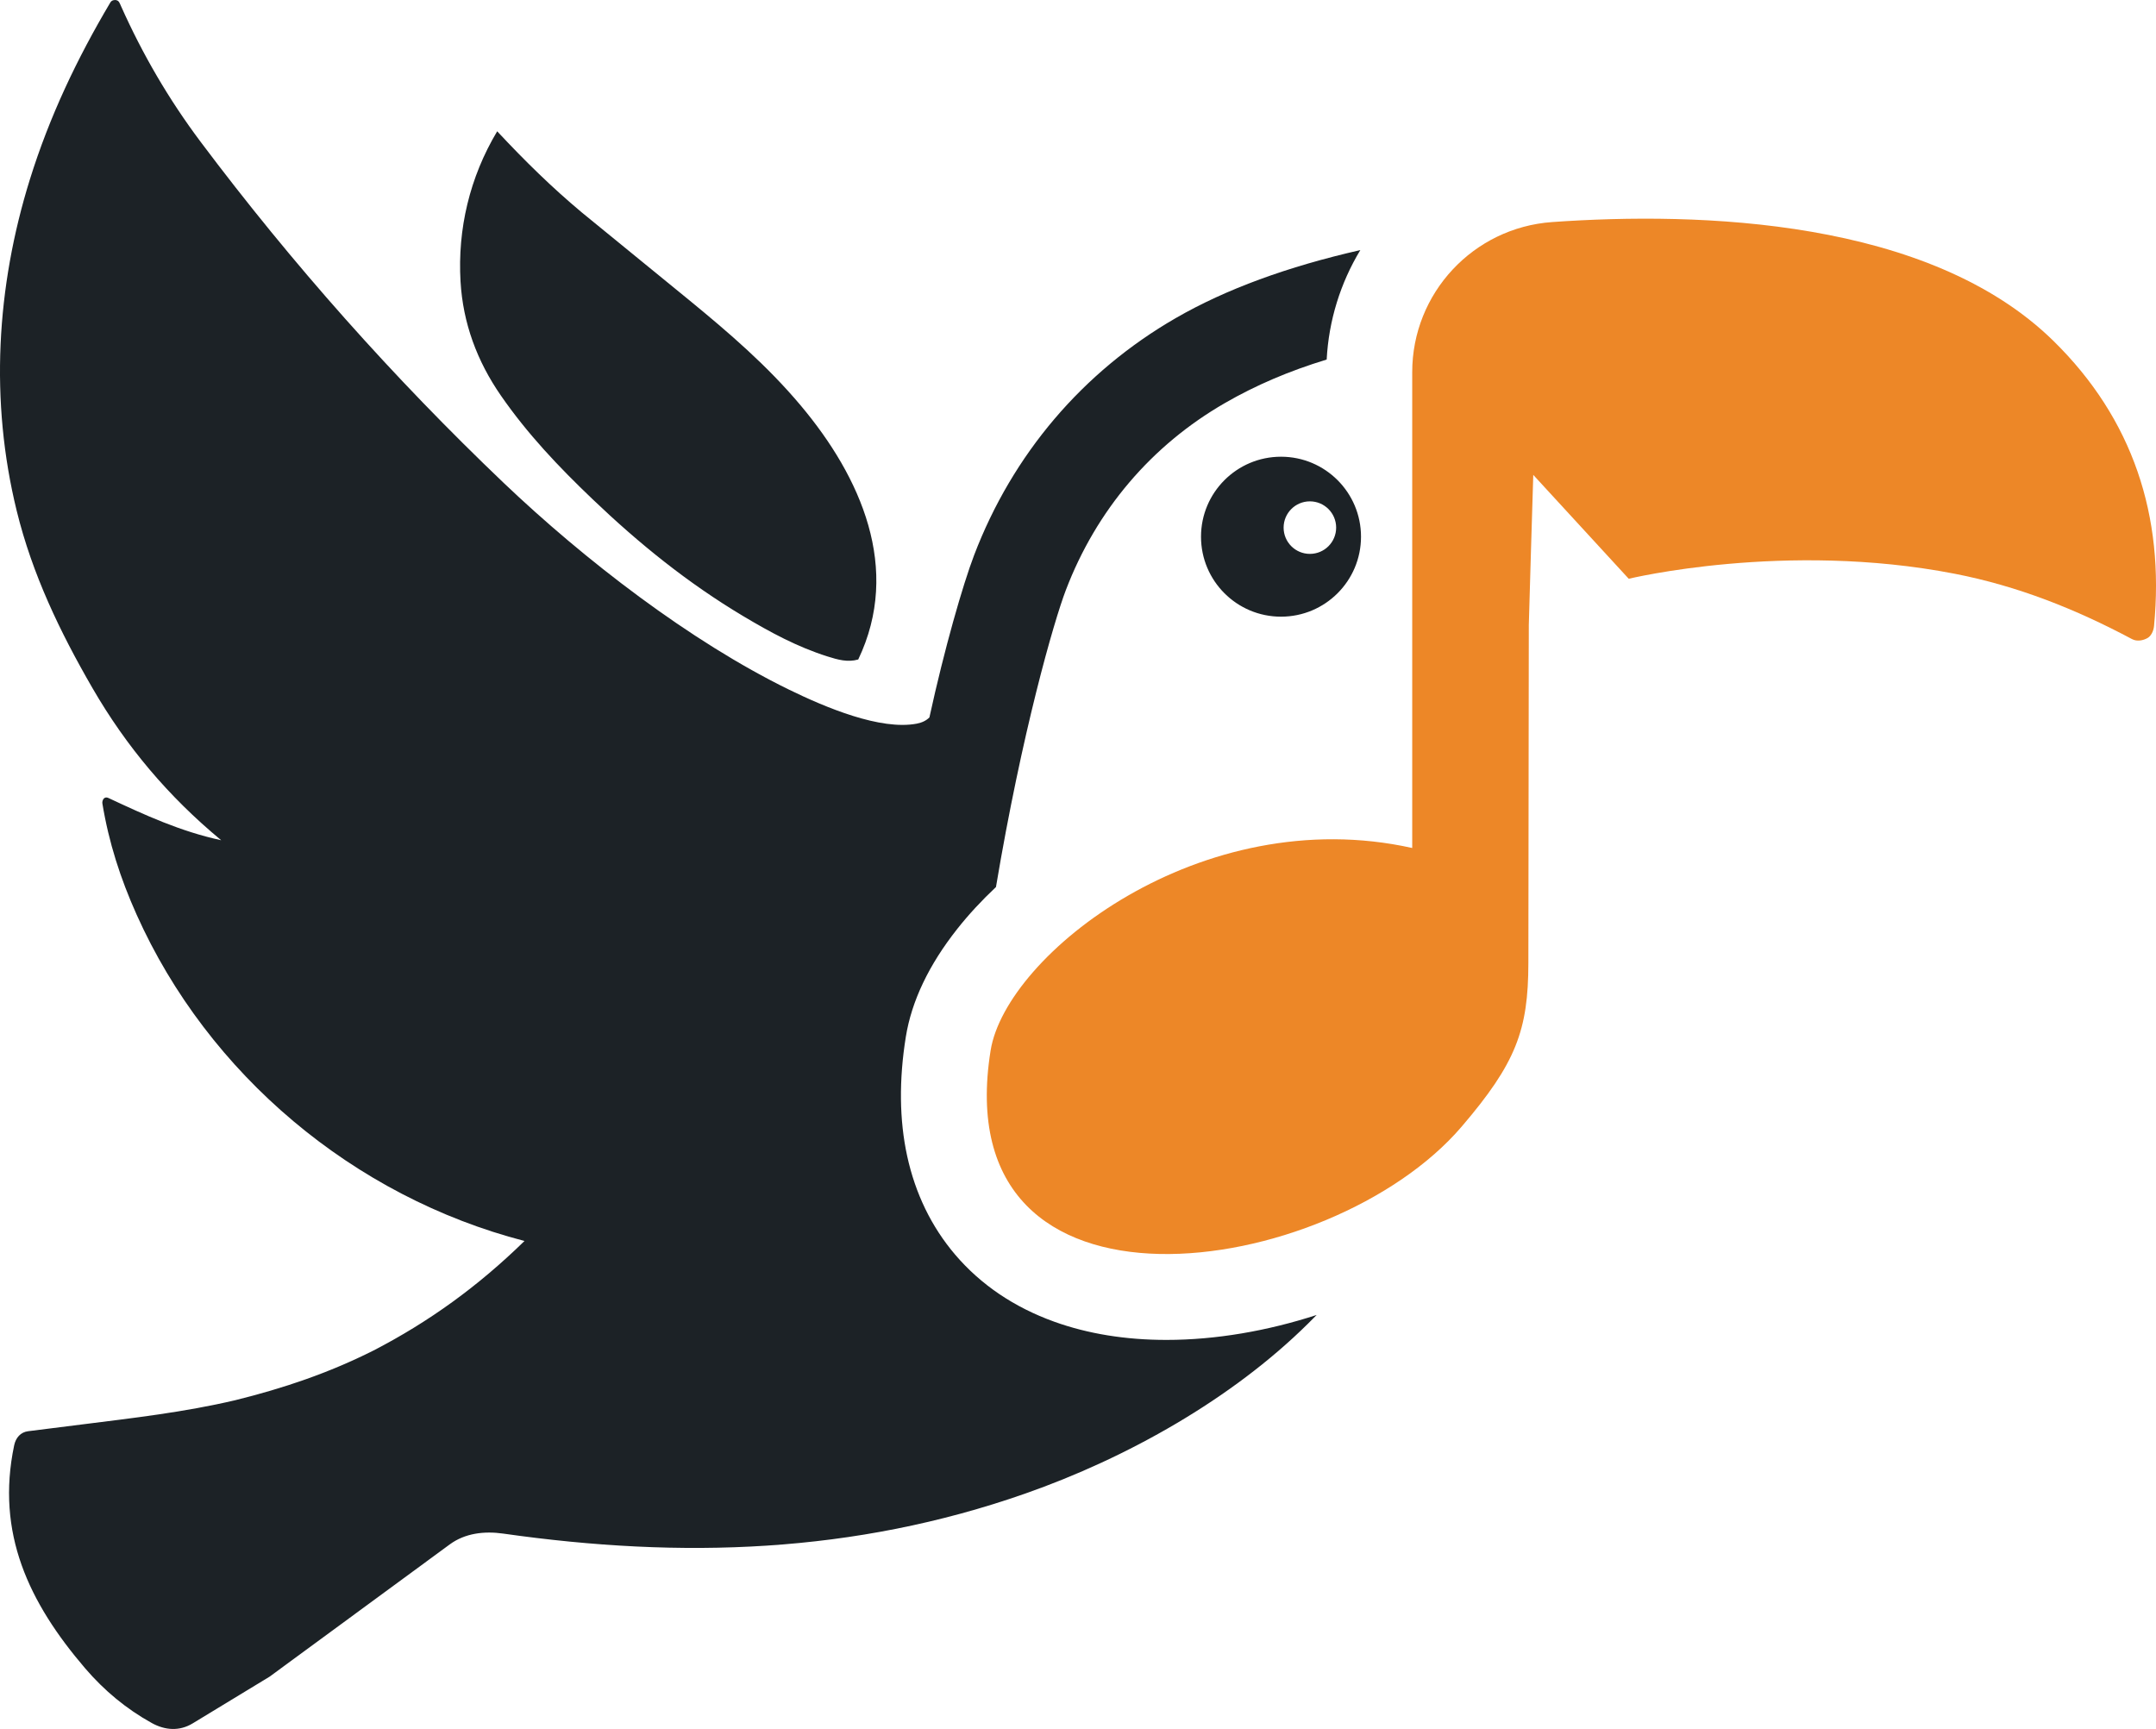
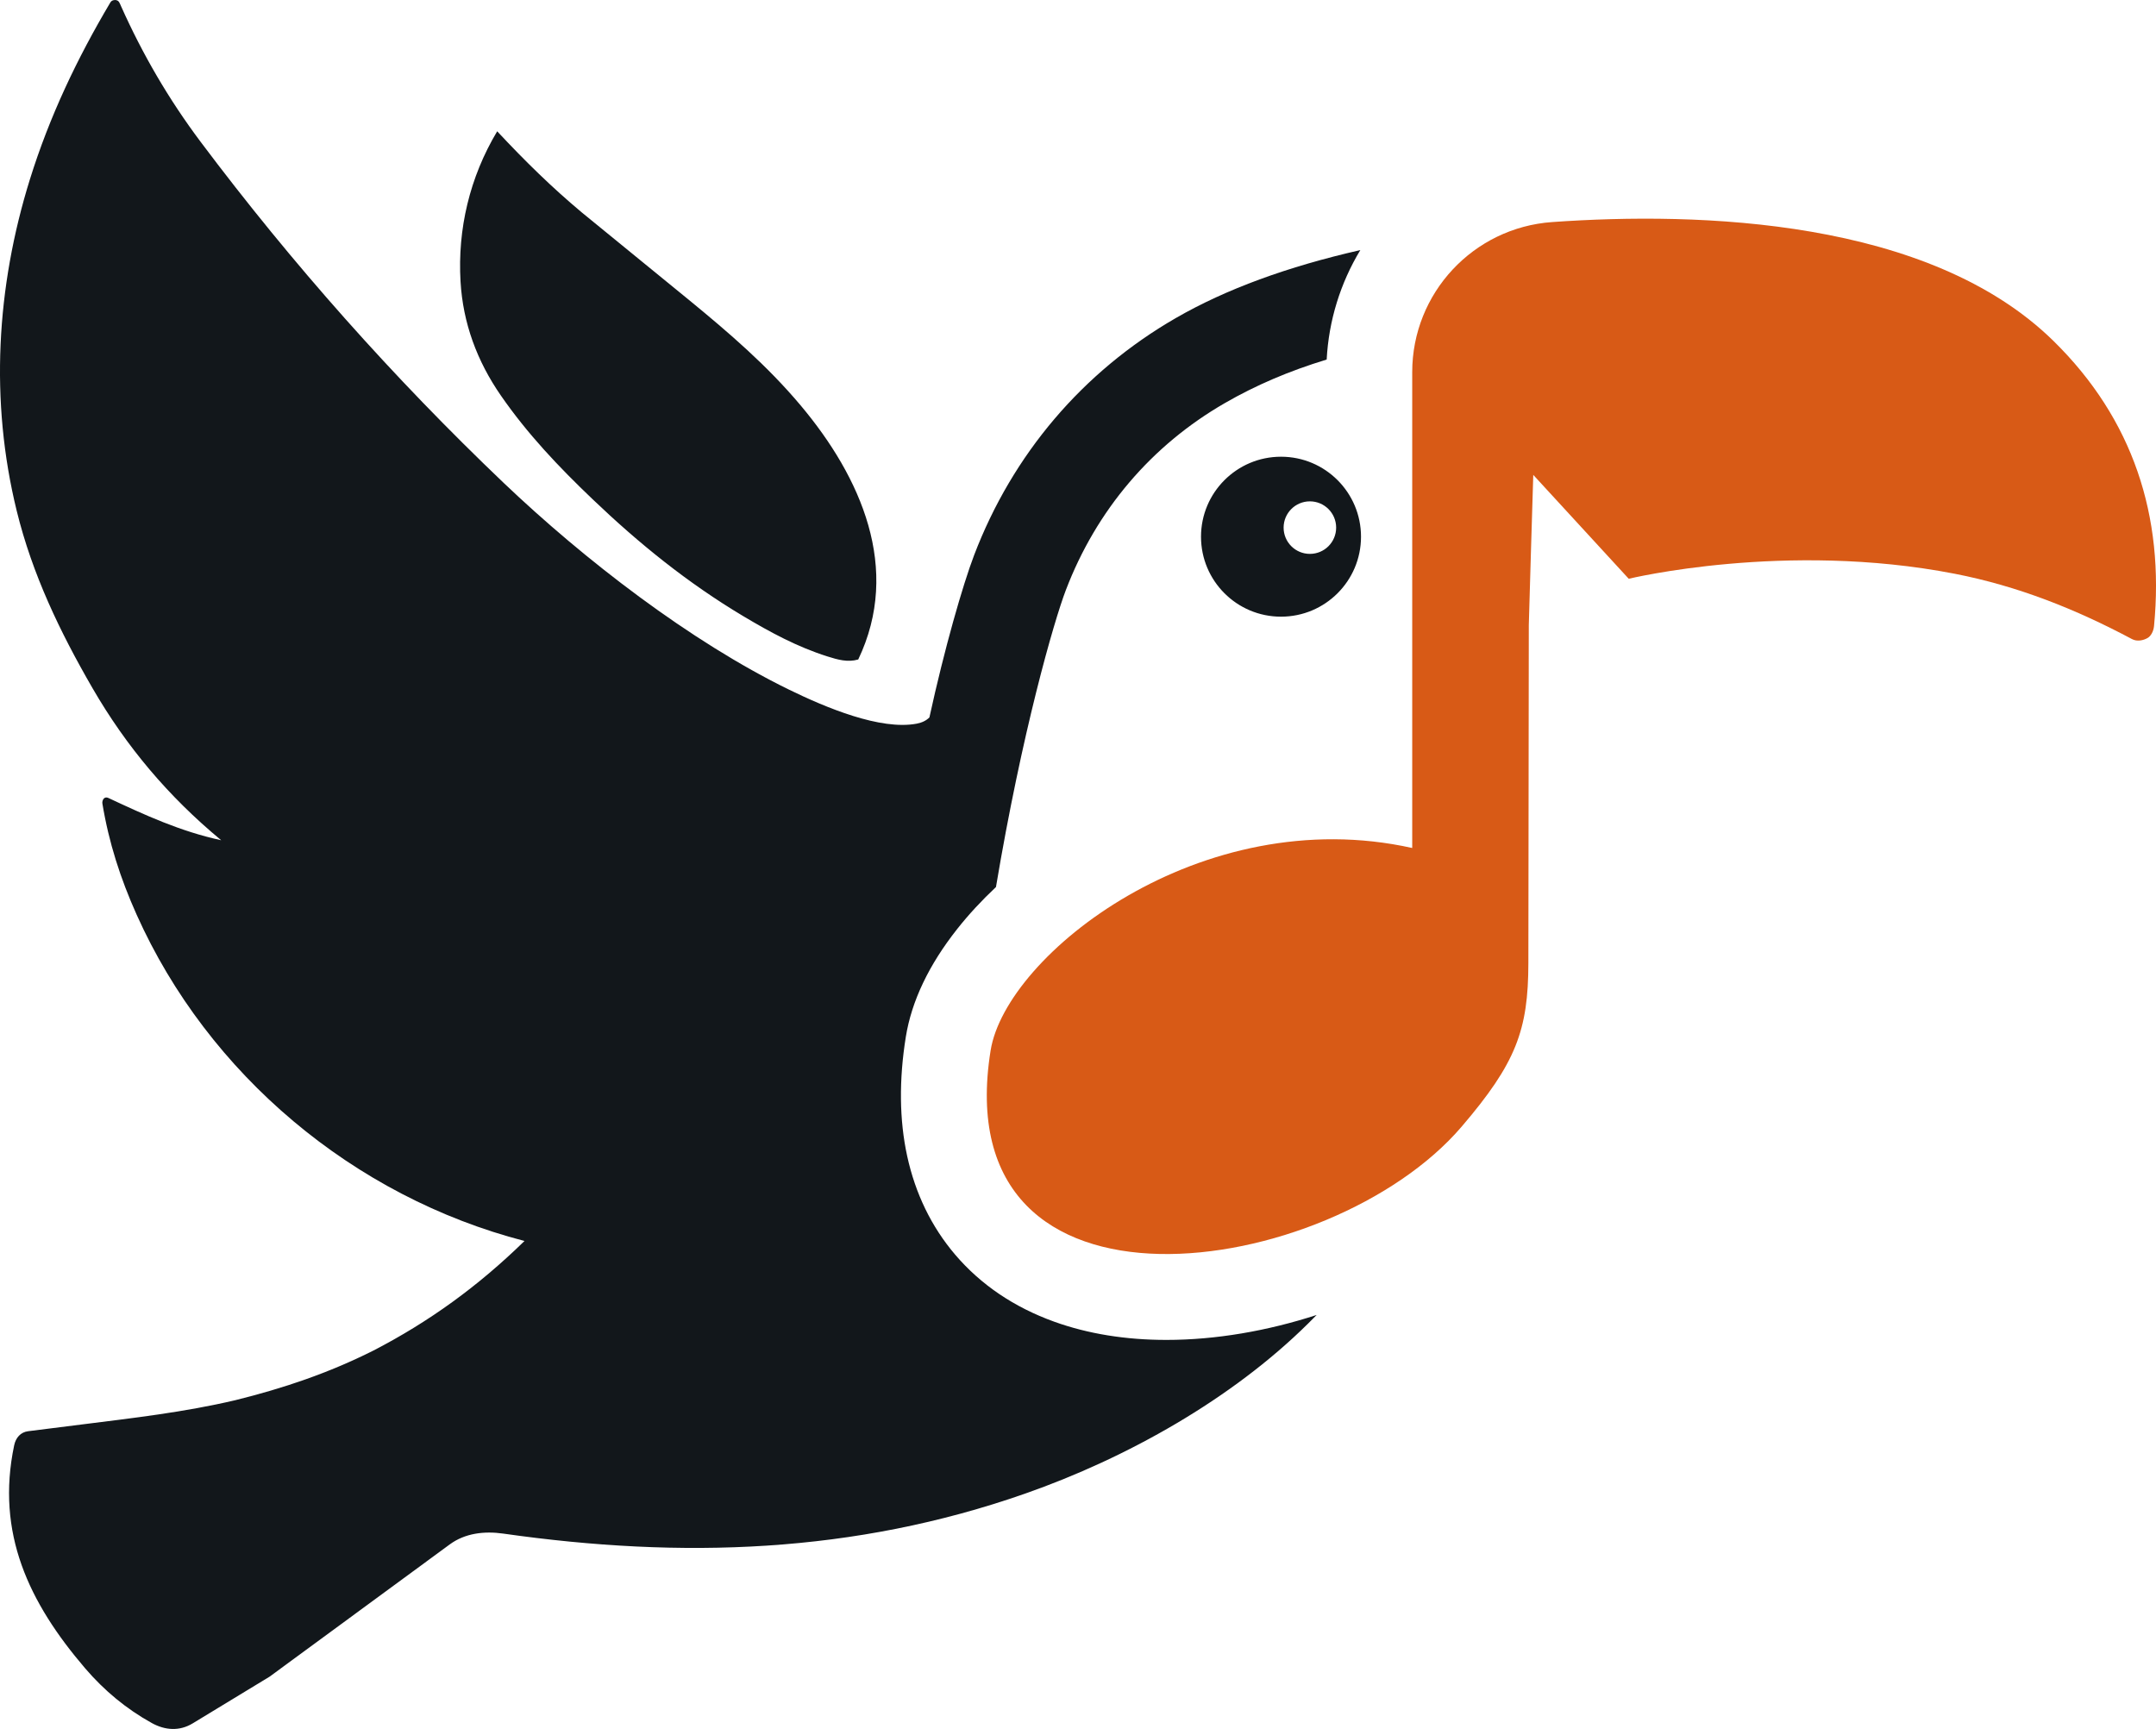
<svg xmlns="http://www.w3.org/2000/svg" id="toucan" viewBox="0 0 878.6 704.63">
-   <path fill="#1C2226" d="M326.3,165.25c-13.61-16.21-29.12-29.54-45.49-42.97l-43.79-35.76c-12.13-10.16-22.8-20.59-34.41-33.01-11.24,18.78-16.17,39.92-14.94,61.17.98,17.02,6.75,32.51,16.41,46.47,10.86,15.7,23.57,29.09,37.42,42.31,18.95,18.11,38.81,34.16,61.31,47.6,11.19,6.68,22.12,12.59,34.44,16.48,4.14,1.3,8.15,2.47,12.49,1.23C367.43,231.76,350.83,194.45,326.3,165.25ZM522.03,186.13c-18,0-32.6,14.6-32.6,32.6s14.6,32.59,32.6,32.59,32.6-14.59,32.6-32.59S540.03,186.13,522.03,186.13ZM533.79,225.73c-5.91,0-10.7-4.79-10.7-10.7s4.79-10.71,10.7-10.71,10.71,4.79,10.71,10.71S539.71,225.73,533.79,225.73ZM536.56,535.9q-1.71,1.74-3.45,3.46c-31.19,30.87-73.86,54.81-115.37,69.35-69.73,24.43-139.86,26.65-212.68,16.29-7.67-1.09-15.52-.19-21.77,4.4l-73.42,53.9-31.34,19.04c-5.34,3.25-11.21,2.89-16.7-.15-10.37-5.75-19.34-13.2-27.11-22.26-22.94-26.78-36.47-55.1-28.94-90.93.65-3.08,2.63-5.34,5.67-5.72l21.63-2.72c21.26-2.68,41.9-5.01,62.79-9.92,19.75-4.89,38.1-11.09,56.27-20.22,22.55-11.65,42.64-26.14,61.6-44.67-69.68-18.04-128.93-67.95-158.06-132.99-6.62-14.77-11.32-29.34-13.95-45.27-.13-.75.15-1.48.47-1.93.3-.42,1.01-.8,2.02-.33,14.75,6.89,29.23,13.59,45.92,17.2-21.63-17.92-38.68-38.22-52.44-61.98-13.25-22.9-24.54-46.38-30.89-72.26C-4.18,163.4-1.5,117.06,12.18,73.11,20.16,47.5,31.39,23.87,44.99.97c.56-.94,1.82-1.11,2.52-.88,1.03.34,1.23,1.12,1.84,2.48,8.74,19.55,19.39,37.88,32.45,55.29q55.93,74.54,123.53,139.01c32.81,31.23,75.87,64.49,116.26,84.21,14.83,7.24,37.19,16.65,51.99,13.84,2.25-.43,3.92-1.3,5.17-2.54,6.12-28.07,13.63-54.1,18.22-66.14,15.66-41.03,44.16-74.68,82.19-96.62,20.49-11.82,45.64-20.98,75.19-27.7-8.13,13.45-12.87,28.72-13.71,44.61-15.37,4.67-28.97,10.51-41.49,17.74-29.96,17.27-52.37,43.64-64.81,76.24-4.9,12.85-17.9,58.03-28.47,120.99-5.85,5.5-11.16,11.23-15.77,17.07-11.57,14.63-18.62,29.43-20.96,43.97-2.83,17.58-2.65,33.93.54,48.58,3.35,15.37,9.93,28.9,19.57,40.21,10.44,12.25,24.03,21.44,40.4,27.33,13.67,4.92,29.03,7.41,45.67,7.41C495.46,546.07,516.46,542.42,536.56,535.9Z" />
-   <path fill="#ED8727" d="M575.5,151.66c0-32.19,24.9-58.89,57.02-61.16,60.31-4.27,153.6-1.31,204.32,48.47,32.35,31.75,45.27,71.33,40.96,116.15-.21,2.23-1.3,4.11-2.6,4.87-1.77,1.04-4.35,1.55-6.37.47-22.91-12.2-46.5-21.62-72.29-26.64-68.98-13.42-132.81,2.05-132.81,2.05l-38.9-42.33s-1.81,59.18-1.82,61.15l-.18,137.81c-.03,27.32-5.03,40.76-27.21,66.68-53.58,62.62-210.75,86.04-191.93-31.08,6.29-39.08,85.74-101.66,171.81-82.51V151.66Z" />
+   <path fill="#12171B" d="M326.3,165.25c-13.61-16.21-29.12-29.54-45.49-42.97l-43.79-35.76c-12.13-10.16-22.8-20.59-34.41-33.01-11.24,18.78-16.17,39.92-14.94,61.17.98,17.02,6.75,32.51,16.41,46.47,10.86,15.7,23.57,29.09,37.42,42.31,18.95,18.11,38.81,34.16,61.31,47.6,11.19,6.68,22.12,12.59,34.44,16.48,4.14,1.3,8.15,2.47,12.49,1.23C367.43,231.76,350.83,194.45,326.3,165.25ZM522.03,186.13c-18,0-32.6,14.6-32.6,32.6s14.6,32.59,32.6,32.59,32.6-14.59,32.6-32.59S540.03,186.13,522.03,186.13ZM533.79,225.73c-5.91,0-10.7-4.79-10.7-10.7s4.79-10.71,10.7-10.71,10.71,4.79,10.71,10.71S539.71,225.73,533.79,225.73ZM536.56,535.9q-1.71,1.74-3.45,3.46c-31.19,30.87-73.86,54.81-115.37,69.35-69.73,24.43-139.86,26.65-212.68,16.29-7.67-1.09-15.52-.19-21.77,4.4l-73.42,53.9-31.34,19.04c-5.34,3.25-11.21,2.89-16.7-.15-10.37-5.75-19.34-13.2-27.11-22.26-22.94-26.78-36.47-55.1-28.94-90.93.65-3.08,2.63-5.34,5.67-5.72l21.63-2.72c21.26-2.68,41.9-5.01,62.79-9.92,19.75-4.89,38.1-11.09,56.27-20.22,22.55-11.65,42.64-26.14,61.6-44.67-69.68-18.04-128.93-67.95-158.06-132.99-6.62-14.77-11.32-29.34-13.95-45.27-.13-.75.15-1.48.47-1.93.3-.42,1.01-.8,2.02-.33,14.75,6.89,29.23,13.59,45.92,17.2-21.63-17.92-38.68-38.22-52.44-61.98-13.25-22.9-24.54-46.38-30.89-72.26C-4.18,163.4-1.5,117.06,12.18,73.11,20.16,47.5,31.39,23.87,44.99.97c.56-.94,1.82-1.11,2.52-.88,1.03.34,1.23,1.12,1.84,2.48,8.74,19.55,19.39,37.88,32.45,55.29q55.93,74.54,123.53,139.01c32.81,31.23,75.87,64.49,116.26,84.21,14.83,7.24,37.19,16.65,51.99,13.84,2.25-.43,3.92-1.3,5.17-2.54,6.12-28.07,13.63-54.1,18.22-66.14,15.66-41.03,44.16-74.68,82.19-96.62,20.49-11.82,45.64-20.98,75.19-27.7-8.13,13.45-12.87,28.72-13.71,44.61-15.37,4.67-28.97,10.51-41.49,17.74-29.96,17.27-52.37,43.64-64.81,76.24-4.9,12.85-17.9,58.03-28.47,120.99-5.85,5.5-11.16,11.23-15.77,17.07-11.57,14.63-18.62,29.43-20.96,43.97-2.83,17.58-2.65,33.93.54,48.58,3.35,15.37,9.93,28.9,19.57,40.21,10.44,12.25,24.03,21.44,40.4,27.33,13.67,4.92,29.03,7.41,45.67,7.41C495.46,546.07,516.46,542.42,536.56,535.9Z" />
+   <path fill="#D85A16" d="M575.5,151.66c0-32.19,24.9-58.89,57.02-61.16,60.31-4.27,153.6-1.31,204.32,48.47,32.35,31.75,45.27,71.33,40.96,116.15-.21,2.23-1.3,4.11-2.6,4.87-1.77,1.04-4.35,1.55-6.37.47-22.91-12.2-46.5-21.62-72.29-26.64-68.98-13.42-132.81,2.05-132.81,2.05l-38.9-42.33s-1.81,59.18-1.82,61.15l-.18,137.81c-.03,27.32-5.03,40.76-27.21,66.68-53.58,62.62-210.75,86.04-191.93-31.08,6.29-39.08,85.74-101.66,171.81-82.51V151.66Z" />
</svg>
